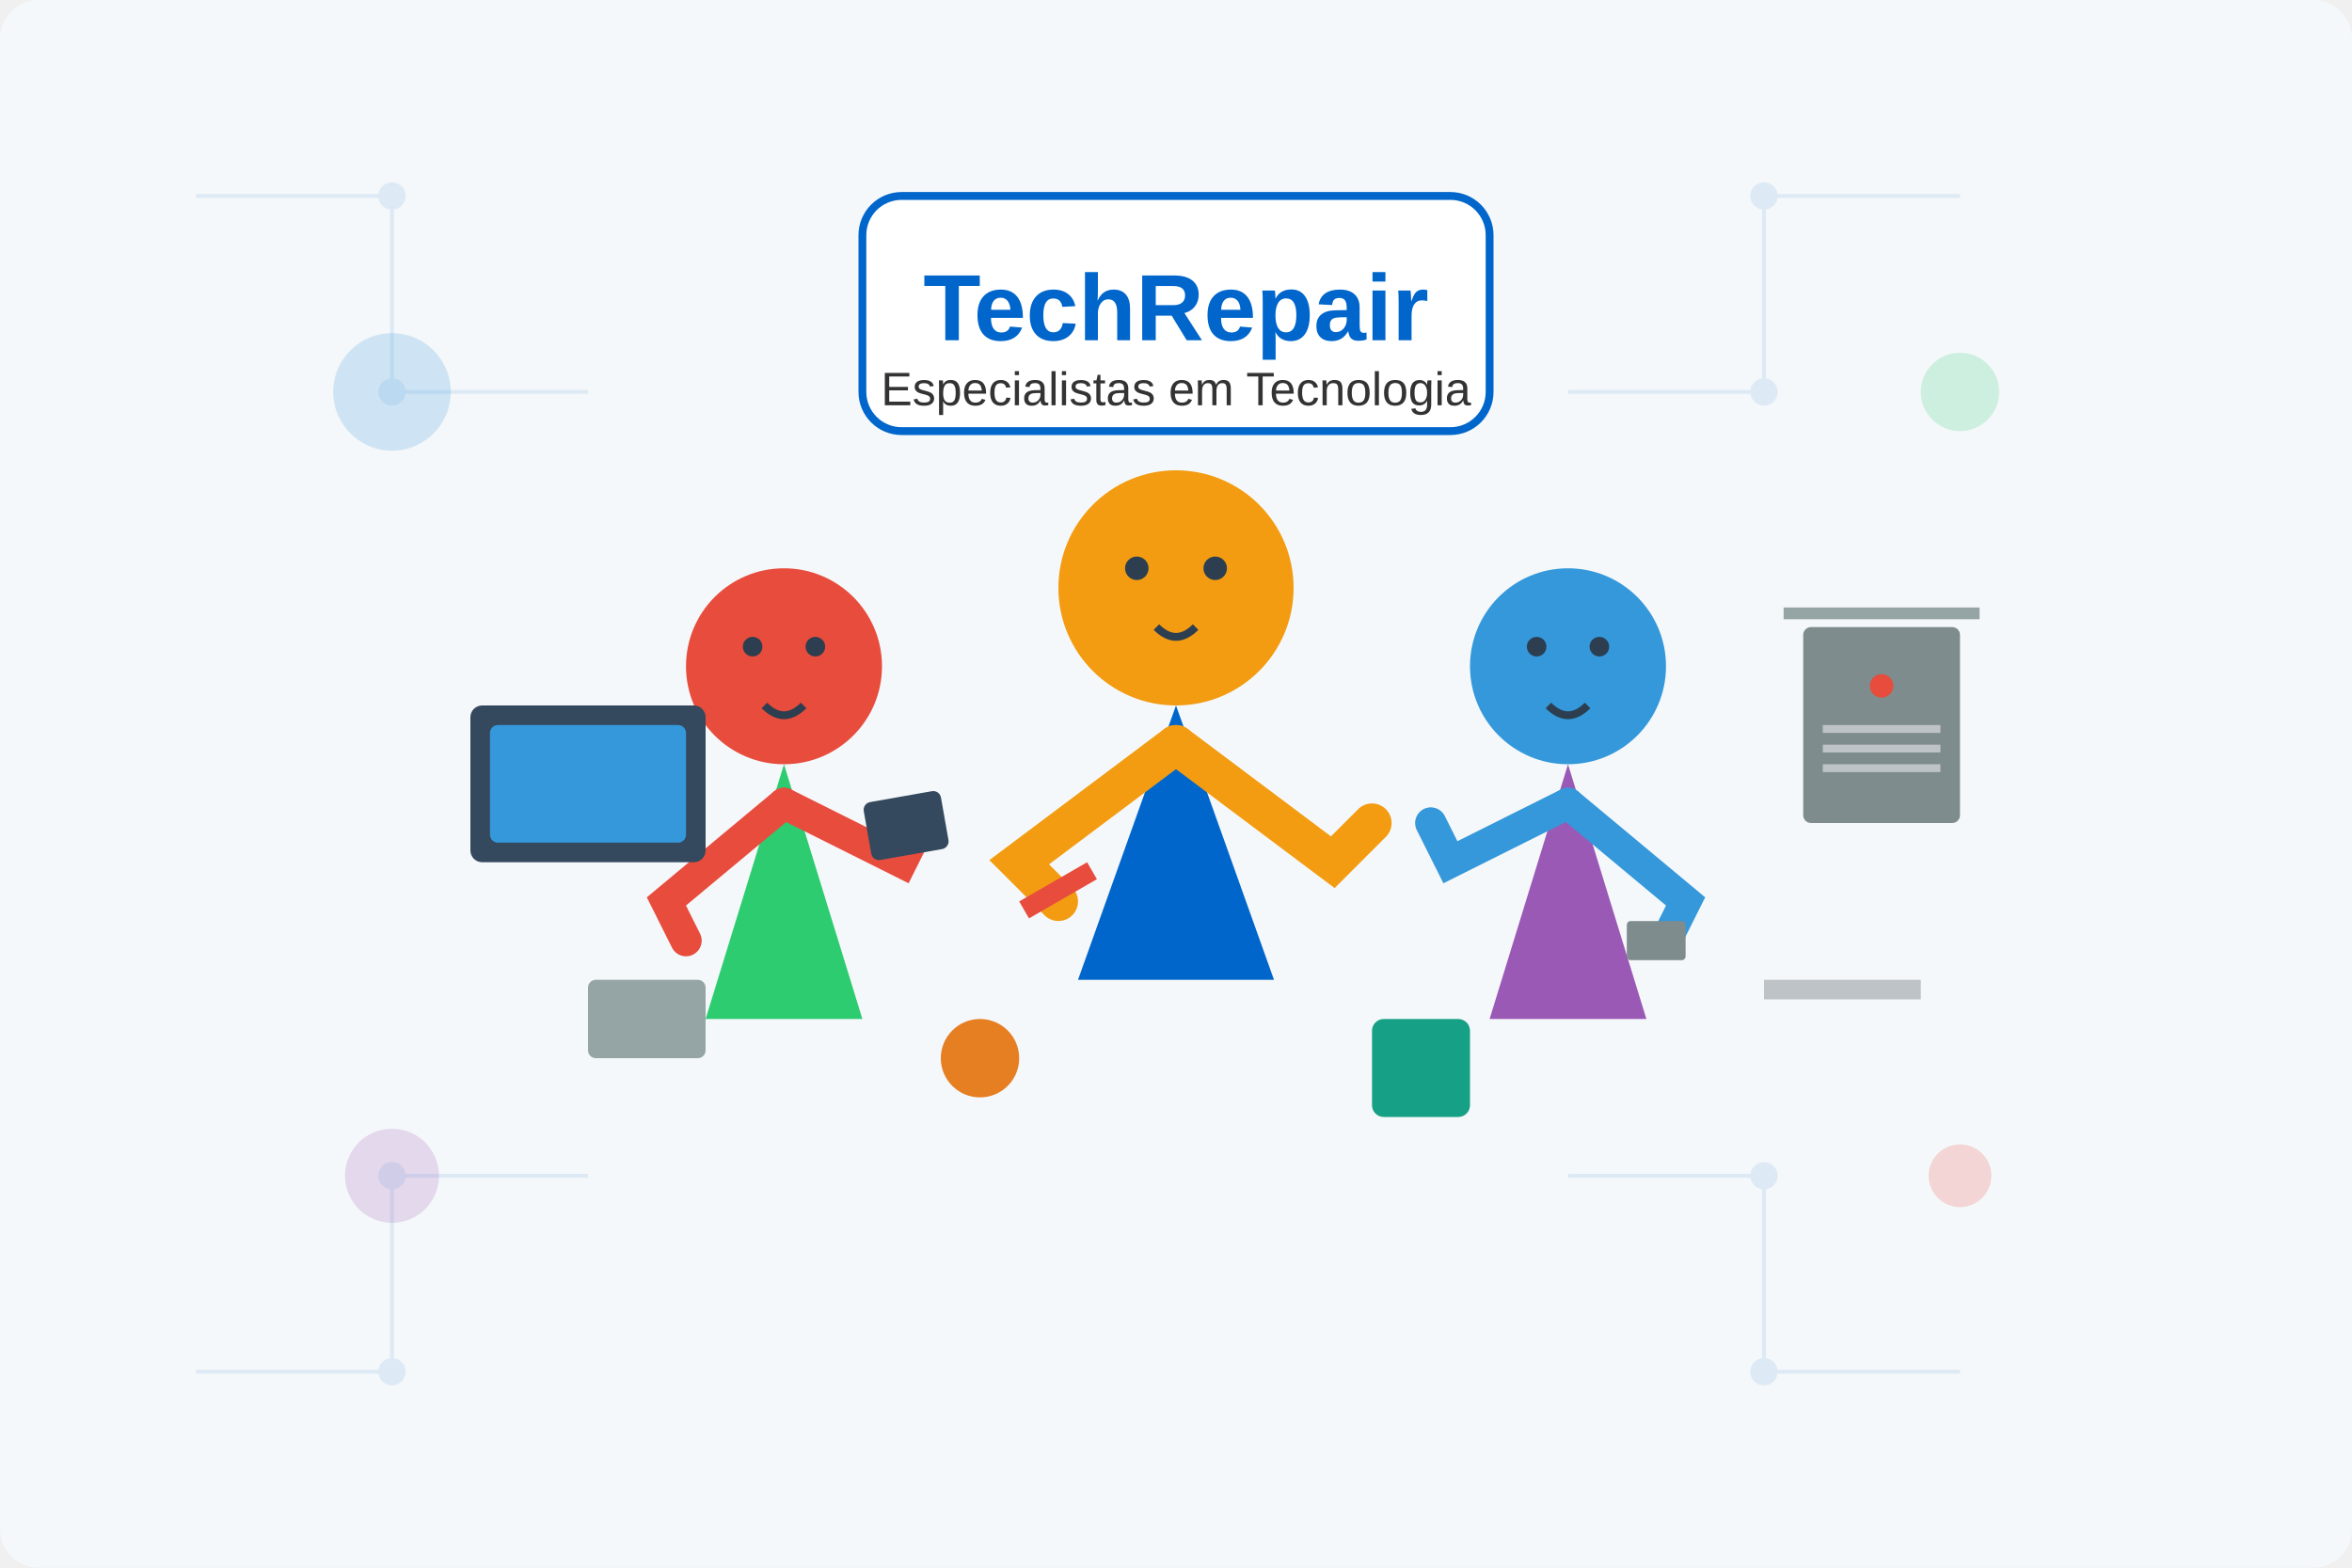
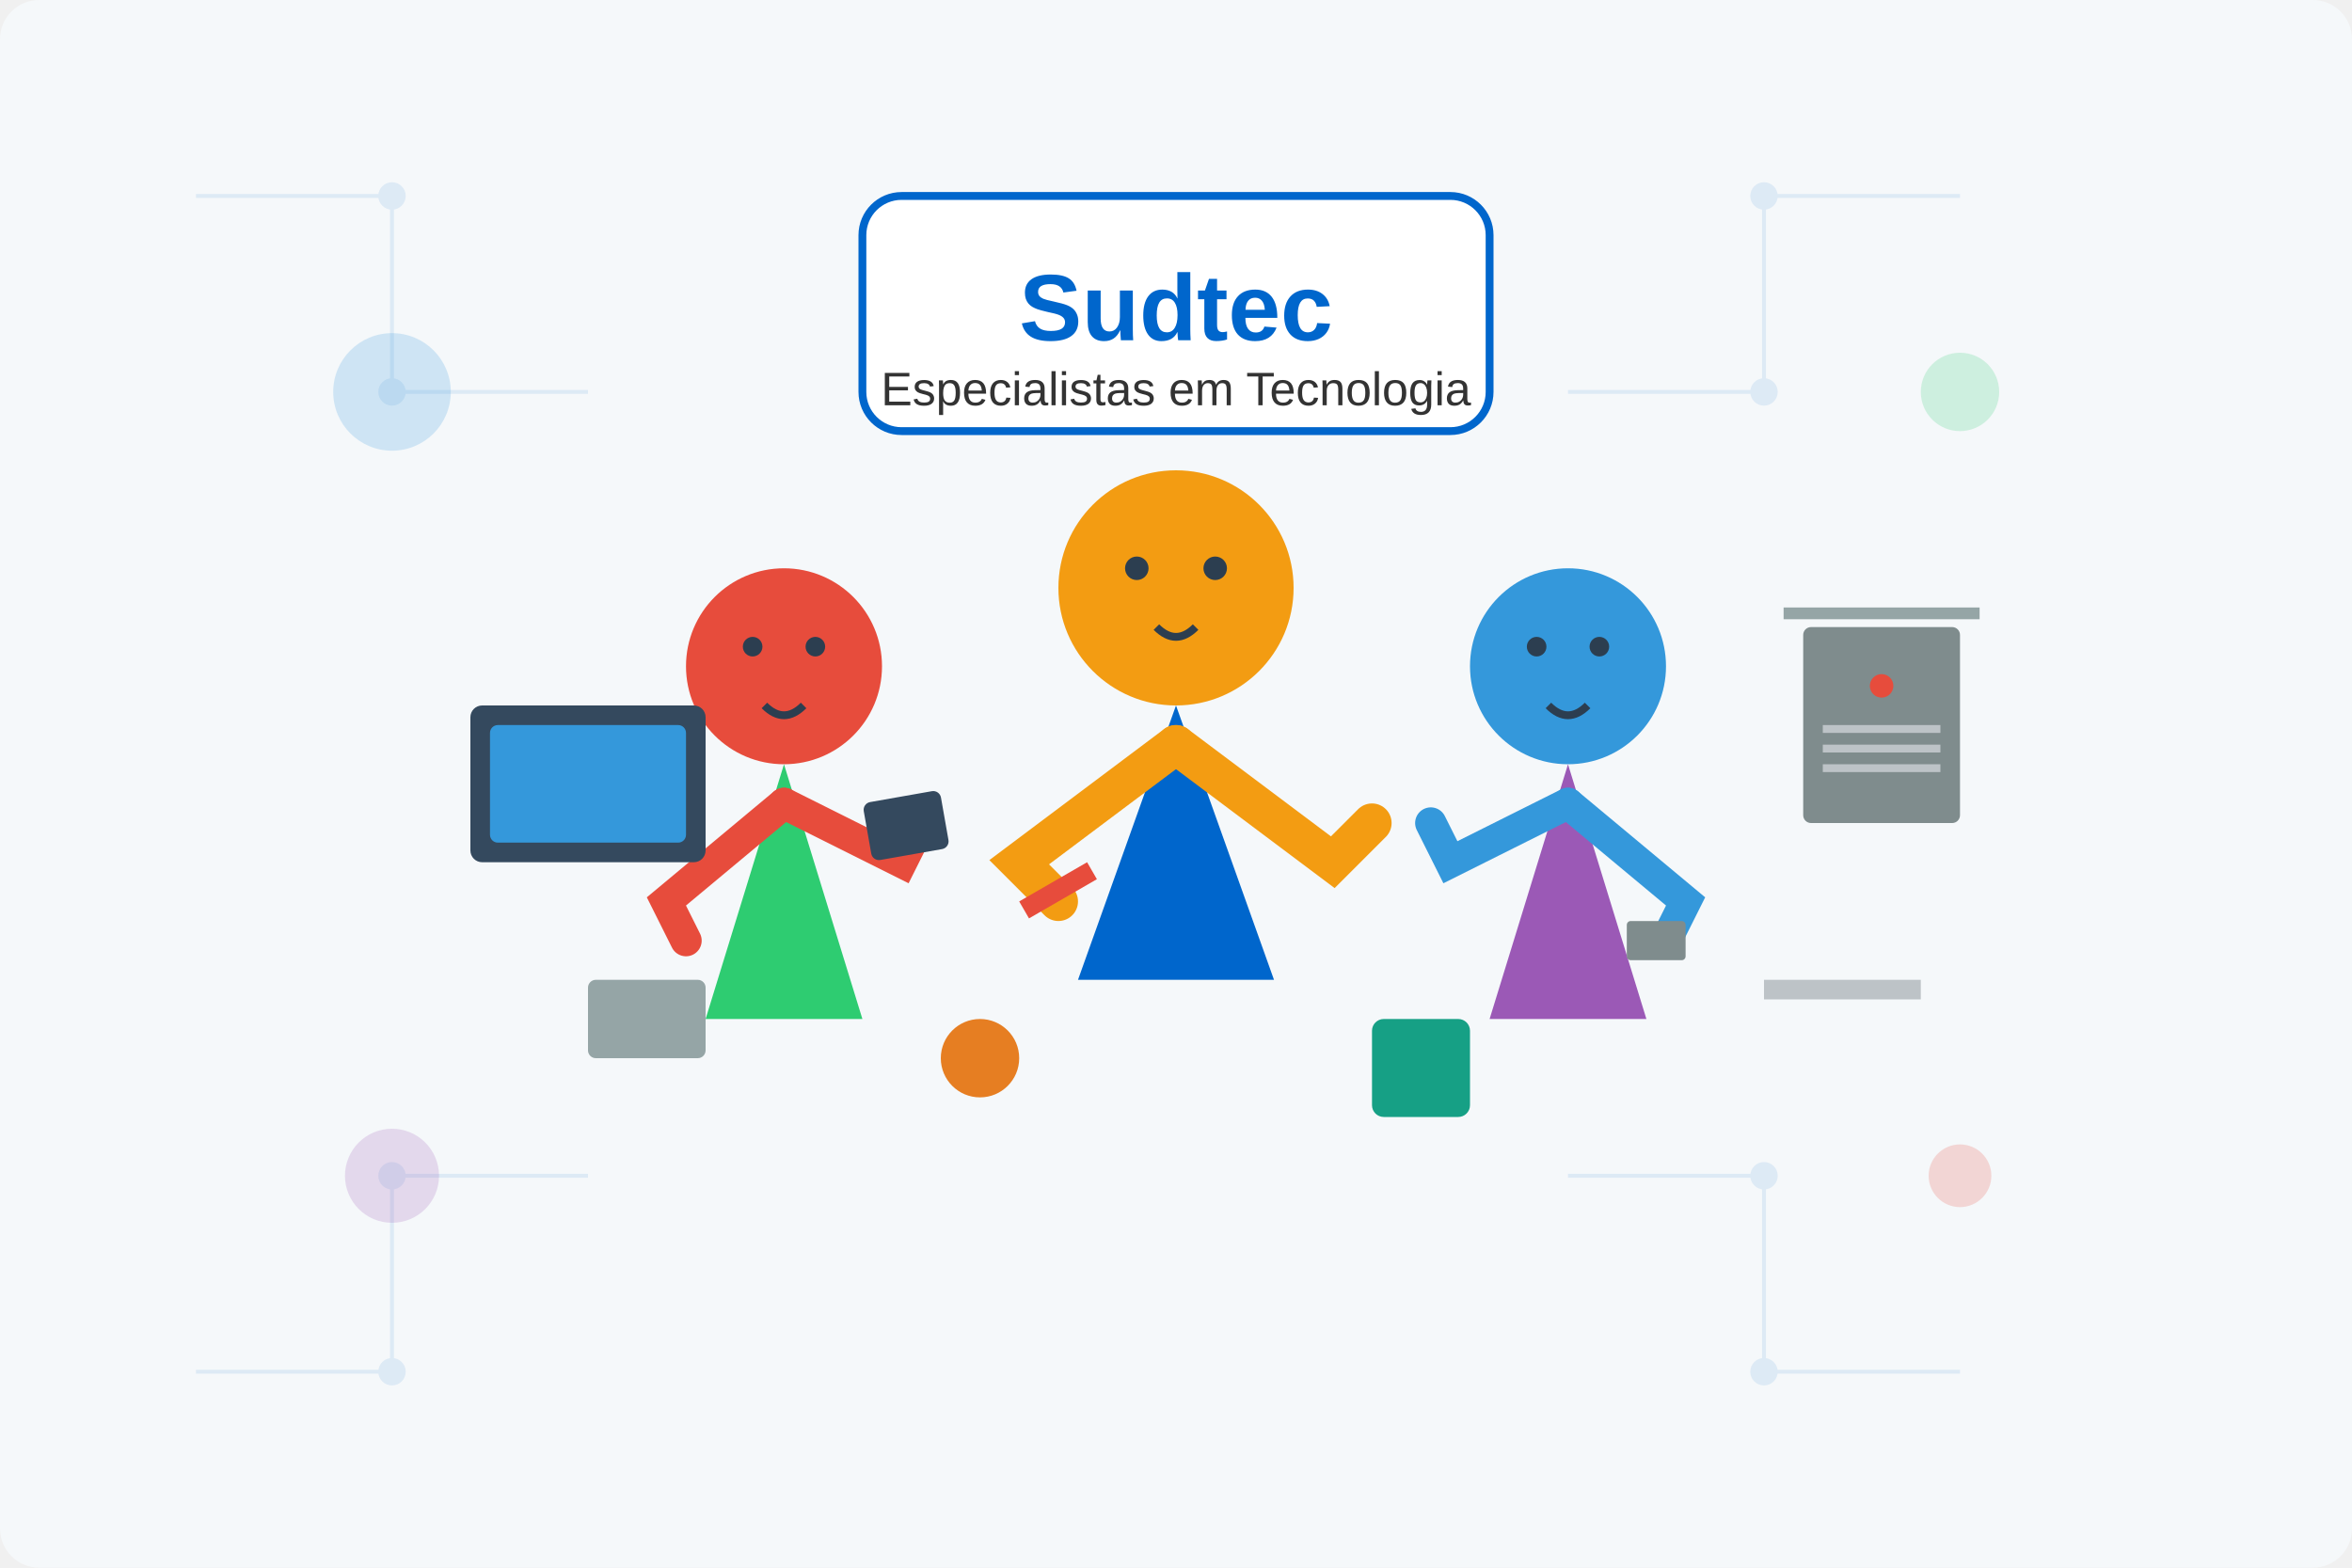
<svg xmlns="http://www.w3.org/2000/svg" width="600" height="400" viewBox="0 0 600 400" fill="none">
  <rect width="600" height="400" fill="#f5f8fa" rx="10" ry="10" />
  <g stroke="#0066cc" stroke-width="1" opacity="0.1">
    <path d="M50 50 L100 50 L100 100 L150 100" fill="none" />
    <path d="M500 50 L450 50 L450 100 L400 100" fill="none" />
    <path d="M50 350 L100 350 L100 300 L150 300" fill="none" />
    <path d="M500 350 L450 350 L450 300 L400 300" fill="none" />
    <circle cx="100" cy="50" r="3" fill="#0066cc" />
    <circle cx="100" cy="100" r="3" fill="#0066cc" />
    <circle cx="450" cy="50" r="3" fill="#0066cc" />
    <circle cx="450" cy="100" r="3" fill="#0066cc" />
    <circle cx="100" cy="350" r="3" fill="#0066cc" />
    <circle cx="100" cy="300" r="3" fill="#0066cc" />
    <circle cx="450" cy="350" r="3" fill="#0066cc" />
    <circle cx="450" cy="300" r="3" fill="#0066cc" />
  </g>
  <g>
    <g transform="translate(300, 200)">
      <circle cx="0" cy="-50" r="30" fill="#f39c12" />
      <circle cx="-10" cy="-55" r="3" fill="#2c3e50" />
      <circle cx="10" cy="-55" r="3" fill="#2c3e50" />
      <path d="M-5 -40 Q0 -35 5 -40" stroke="#2c3e50" stroke-width="2" fill="none" />
      <path d="M0 -20 L-25 50 L25 50 Z" fill="#0066cc" />
      <path d="M0 -10 L-40 20 L-30 30" stroke="#f39c12" stroke-width="10" stroke-linecap="round" fill="none" />
      <path d="M0 -10 L40 20 L50 10" stroke="#f39c12" stroke-width="10" stroke-linecap="round" fill="none" />
      <rect x="-40" y="30" width="20" height="5" fill="#e74c3c" transform="rotate(-30, -40, 30)" />
    </g>
    <g transform="translate(200, 220)">
      <circle cx="0" cy="-50" r="25" fill="#e74c3c" />
      <circle cx="-8" cy="-55" r="2.5" fill="#2c3e50" />
      <circle cx="8" cy="-55" r="2.5" fill="#2c3e50" />
      <path d="M-5 -40 Q0 -35 5 -40" stroke="#2c3e50" stroke-width="2" fill="none" />
      <path d="M0 -25 L-20 40 L20 40 Z" fill="#2ecc71" />
      <path d="M0 -15 L-30 10 L-25 20" stroke="#e74c3c" stroke-width="8" stroke-linecap="round" fill="none" />
      <path d="M0 -15 L30 0 L35 -10" stroke="#e74c3c" stroke-width="8" stroke-linecap="round" fill="none" />
      <rect x="20" y="-15" width="20" height="15" rx="2" ry="2" fill="#34495e" transform="rotate(-10, 20, -15)" />
    </g>
    <g transform="translate(400, 220)">
      <circle cx="0" cy="-50" r="25" fill="#3498db" />
      <circle cx="-8" cy="-55" r="2.5" fill="#2c3e50" />
      <circle cx="8" cy="-55" r="2.5" fill="#2c3e50" />
      <path d="M-5 -40 Q0 -35 5 -40" stroke="#2c3e50" stroke-width="2" fill="none" />
      <path d="M0 -25 L-20 40 L20 40 Z" fill="#9b59b6" />
      <path d="M0 -15 L-30 0 L-35 -10" stroke="#3498db" stroke-width="8" stroke-linecap="round" fill="none" />
      <path d="M0 -15 L30 10 L25 20" stroke="#3498db" stroke-width="8" stroke-linecap="round" fill="none" />
      <rect x="15" y="15" width="15" height="10" rx="1" ry="1" fill="#7f8c8d" />
    </g>
  </g>
  <g>
    <g transform="translate(120, 180)">
      <rect x="0" y="0" width="60" height="40" rx="3" ry="3" fill="#34495e" />
      <rect x="5" y="5" width="50" height="30" rx="2" ry="2" fill="#3498db" />
    </g>
    <g transform="translate(480, 190)">
      <rect x="-20" y="-30" width="40" height="50" rx="2" ry="2" fill="#7f8c8d" />
      <rect x="-25" y="-35" width="50" height="3" fill="#95a5a6" />
      <circle cx="0" cy="-15" r="3" fill="#e74c3c" />
      <rect x="-15" y="-5" width="30" height="2" fill="#bdc3c7" />
      <rect x="-15" y="0" width="30" height="2" fill="#bdc3c7" />
      <rect x="-15" y="5" width="30" height="2" fill="#bdc3c7" />
    </g>
    <g>
      <rect x="150" y="250" width="30" height="20" rx="2" ry="2" fill="#95a5a6" />
      <rect x="450" y="250" width="40" height="5" fill="#bdc3c7" />
      <circle cx="250" cy="270" r="10" fill="#e67e22" />
      <rect x="350" y="260" width="25" height="25" rx="3" ry="3" fill="#16a085" />
    </g>
  </g>
  <g transform="translate(300, 80)">
    <rect x="-80" y="-30" width="160" height="60" rx="10" ry="10" fill="#ffffff" stroke="#0066cc" stroke-width="2" />
-     <text x="0" y="0" font-family="Arial" font-size="24" font-weight="bold" text-anchor="middle" dominant-baseline="middle" fill="#0066cc">TechRepair</text>
+     <text x="0" y="0" font-family="Arial" font-size="24" font-weight="bold" text-anchor="middle" dominant-baseline="middle" fill="#0066cc">Sudtec</text>
    <text x="0" y="20" font-family="Arial" font-size="12" text-anchor="middle" dominant-baseline="middle" fill="#333333">Especialistas em Tecnologia</text>
  </g>
  <g opacity="0.2">
    <circle cx="100" cy="100" r="15" fill="#3498db" />
    <circle cx="500" cy="100" r="10" fill="#2ecc71" />
    <circle cx="100" cy="300" r="12" fill="#9b59b6" />
    <circle cx="500" cy="300" r="8" fill="#e74c3c" />
  </g>
</svg>
